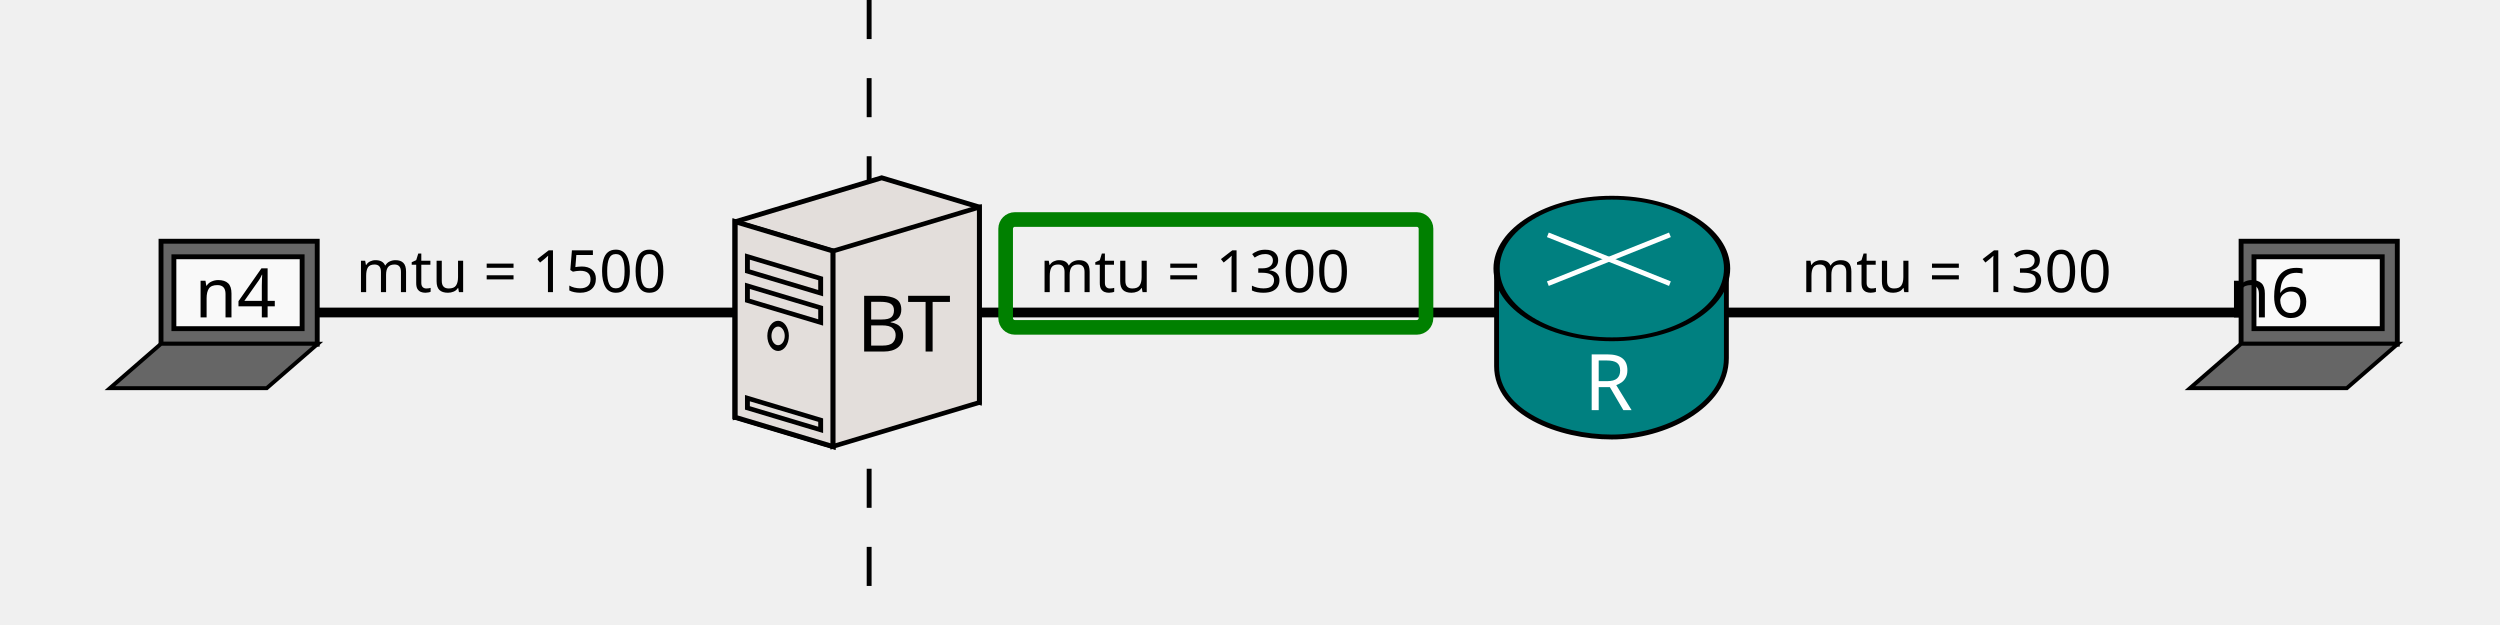
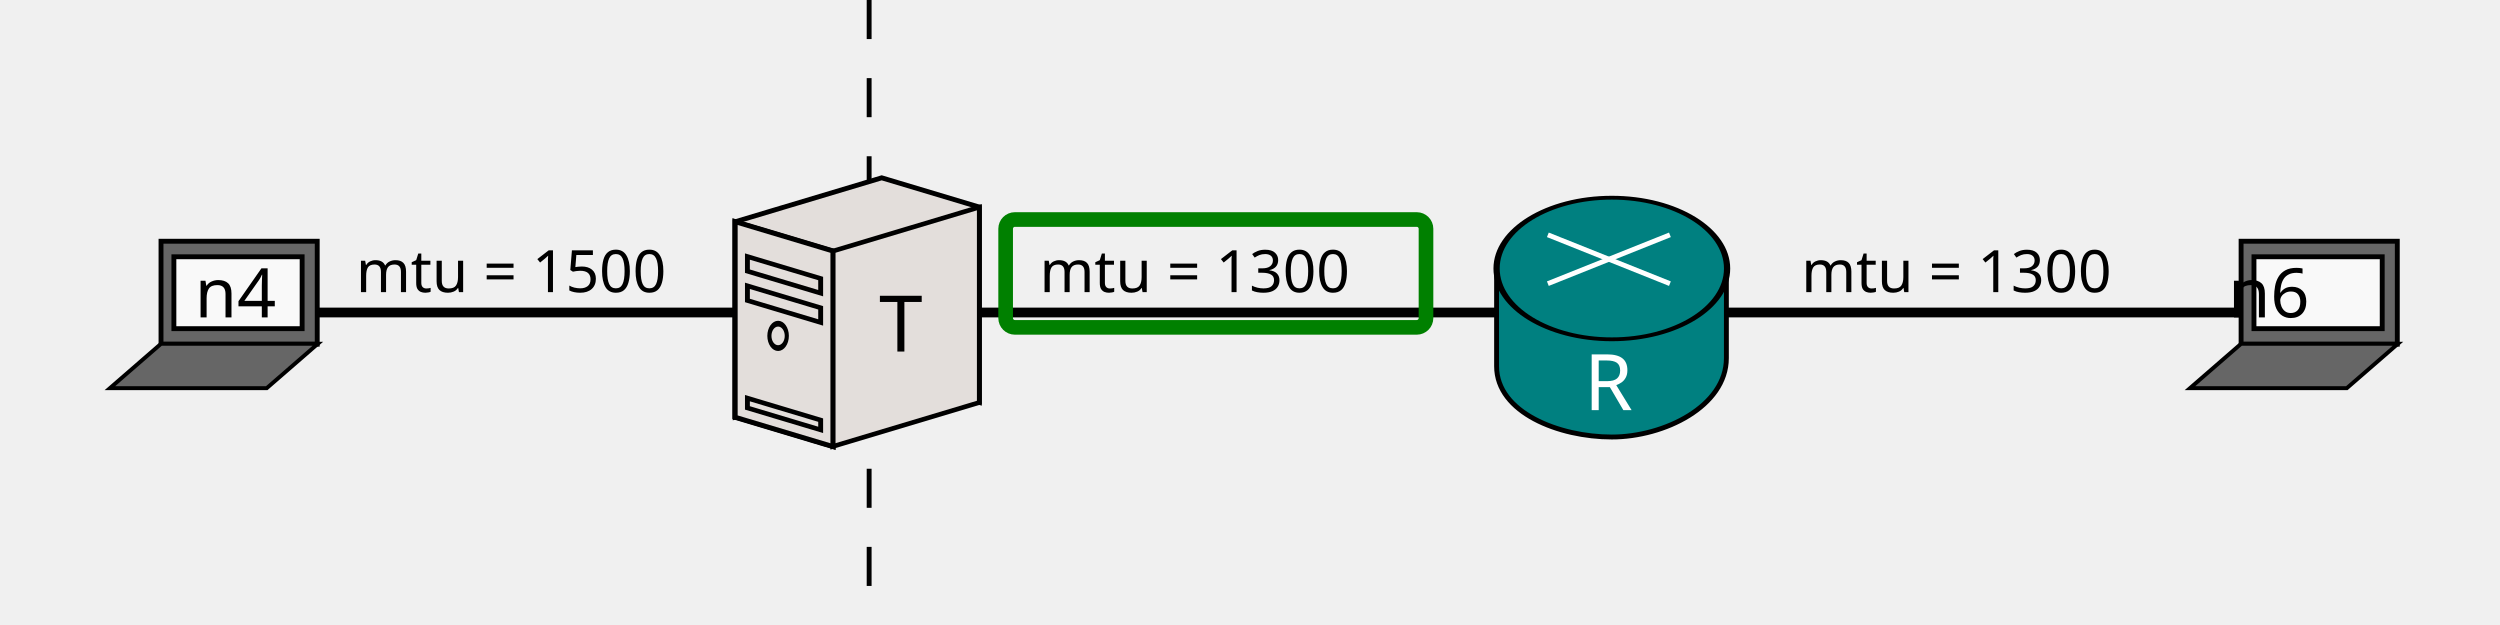
<svg xmlns="http://www.w3.org/2000/svg" xmlns:xlink="http://www.w3.org/1999/xlink" width="512" height="128" id="svg2" version="1.1">
  <defs id="defs4">
    <marker orient="auto" refY="0" refX="0" id="Arrow2Lstart" style="overflow:visible">
      <path id="path4032" style="fill-rule:evenodd;stroke-width:0.625;stroke-linejoin:round" d="M 8.719,4.034 -2.207,0.016 8.719,-4.002 c -1.745,2.372 -1.735,5.617 -6e-7,8.035 z" transform="matrix(1.1,0,0,1.1,1.1,0)" />
    </marker>
    <marker orient="auto" refY="0" refX="0" id="Arrow2Lend" style="overflow:visible">
      <path id="path4784" style="fill-rule:evenodd;stroke-width:0.625;stroke-linejoin:round" d="M 8.719,4.034 -2.207,0.016 8.719,-4.002 c -1.745,2.372 -1.735,5.617 -6e-7,8.035 z" transform="matrix(-1.1,0,0,-1.1,-1.1,0)" />
    </marker>
  </defs>
  <g id="layer1" transform="translate(0,-924.3622)" style="display:inline">
    <path style="fill:none;stroke:#000000;stroke-width:2;stroke-linecap:butt;stroke-linejoin:miter;stroke-miterlimit:4;stroke-opacity:1;stroke-dasharray:none" d="m 48,988.362 424,0" id="path3823" />
    <path style="fill:none;stroke:#000000;stroke-width:1;stroke-linecap:butt;stroke-linejoin:miter;stroke-miterlimit:4;stroke-opacity:1;stroke-dasharray:8, 8;stroke-dashoffset:0" d="m 178,924.362 0,128" id="path3076" />
    <g id="g3141" style="display:inline" transform="matrix(0.7270794,0,0,0.7270794,12.98127,182.8063)">
      <rect style="fill:#666666;stroke:#000000;stroke-width:1.375;stroke-miterlimit:4;stroke-dasharray:none" id="rect3143" width="44" height="29" x="27.5" y="163.5" transform="translate(0,924.3622)" />
      <rect style="fill:#666666;stroke:#000000;stroke-width:1.699;stroke-miterlimit:4;stroke-dasharray:none" id="rect3145" width="44.176" height="19.089" x="1313.716" y="1703.361" transform="matrix(1,0,-0.7551013,0.6556081,0,0)" />
      <rect transform="translate(0,924.3622)" style="fill:#f9f9f9;stroke:#000000;stroke-width:1.375;stroke-miterlimit:4;stroke-dasharray:none" id="rect3147" width="36.125" height="20.25" x="31.125" y="167.875" />
    </g>
    <text xml:space="preserve" style="font-size:14px;font-style:normal;font-weight:normal;line-height:125%;letter-spacing:0px;word-spacing:0px;fill:#000000;fill-opacity:1;stroke:none;font-family:Sans" x="39.891" y="989.362" id="text3023">
      <tspan id="tspan3025" x="39.891" y="989.362">n4</tspan>
    </text>
    <use x="0" y="0" xlink:href="#g3141" id="use3051" transform="translate(426,0)" width="512" height="256" />
    <text id="text3053" y="989.362" x="473.759" style="font-size:14px;font-style:normal;font-weight:normal;text-align:center;line-height:125%;letter-spacing:0px;word-spacing:0px;text-anchor:middle;fill:#000000;fill-opacity:1;stroke:none;font-family:Sans" xml:space="preserve">
      <tspan y="989.362" x="473.759" id="tspan3055">n6</tspan>
    </text>
    <flowRoot xml:space="preserve" id="flowRoot3068" style="font-size:12px;font-style:normal;font-weight:normal;line-height:125%;letter-spacing:0px;word-spacing:0px;fill:#000000;fill-opacity:1;stroke:none;font-family:Sans" transform="translate(0,796.3622)">
      <flowRegion id="flowRegion3070">
        <rect id="rect3072" width="198.741" height="116.942" x="13.33" y="-59.077" />
      </flowRegion>
      <flowPara id="flowPara3074" />
    </flowRoot>
    <g transform="translate(150.5723,766.1521)" style="display:inline" id="g3092">
      <path id="path3094" d="m 30,194.625 -30,9 0,40 30,-9 20,6 0,-40 -20,-6 z" style="fill:#e3dedb;stroke:#000000;stroke-width:1;stroke-miterlimit:4;stroke-opacity:1;stroke-dasharray:none;stroke-dashoffset:0;display:inline" />
      <rect transform="matrix(1,0.3,0,1,0,-796.3622)" y="1000" x="0" height="40" width="20" id="rect3096" style="fill:#ffe680;stroke:#000000;stroke-width:1.145;stroke-miterlimit:4;stroke-opacity:1;stroke-dasharray:none;stroke-dashoffset:0;display:inline" />
      <rect style="fill:#e3dedb;stroke:#000000;stroke-width:1;stroke-miterlimit:4;stroke-opacity:1;stroke-dasharray:none;stroke-dashoffset:0;display:inline" id="rect3098" width="30" height="40" x="20" y="1012" transform="matrix(1,-0.3,0,1,0,-796.3622)" />
      <rect style="fill:#e3dedb;stroke:#000000;stroke-width:1;stroke-miterlimit:4;stroke-opacity:1;stroke-dasharray:none;stroke-dashoffset:0;display:inline" id="rect3100" width="20" height="40" x="0" y="1000" transform="matrix(1,0.3,0,1,0,-796.3622)" />
      <rect transform="matrix(1,0.3,0,1,0,0)" y="210" x="2.5" height="3" width="15" id="rect3102" style="fill:none;stroke:#000000;stroke-width:1;stroke-miterlimit:4;stroke-opacity:1;stroke-dasharray:none;stroke-dashoffset:0;display:inline" />
      <rect style="fill:none;stroke:#000000;stroke-width:1;stroke-miterlimit:4;stroke-opacity:1;stroke-dasharray:none;stroke-dashoffset:0;display:inline" id="rect3104" width="15" height="3" x="2.5" y="216" transform="matrix(1,0.3,0,1,0,0)" />
      <rect transform="matrix(1,0.3,0,1,0,0)" y="239" x="2.5" height="2" width="15" id="rect3106" style="fill:none;stroke:#000000;stroke-width:1;stroke-miterlimit:4;stroke-opacity:1;stroke-dasharray:none;stroke-dashoffset:0;display:inline" />
      <path transform="matrix(0.7130212,0,0,1,2.008852,0)" d="m 12,227 c 0,1.381 -1.119,2.5 -2.5,2.5 -1.381,0 -2.5,-1.119 -2.5,-2.5 0,-1.381 1.119,-2.5 2.5,-2.5 1.381,0 2.5,1.119 2.5,2.5 z" id="path3108" style="fill:none;stroke:#000000;stroke-width:1.184;stroke-miterlimit:4;stroke-opacity:1;stroke-dasharray:none;stroke-dashoffset:0" />
    </g>
-     <text id="text3039" y="996.362" x="175.43" style="font-size:16px;font-style:normal;font-weight:normal;line-height:125%;letter-spacing:0px;word-spacing:0px;fill:#000000;fill-opacity:1;stroke:none;font-family:Sans" xml:space="preserve">
-       <tspan y="996.362" x="175.43" id="tspan3041">BT</tspan>
+     <text id="text3039" y="996.362" x="180.047" style="font-size:16px;font-style:normal;font-weight:normal;line-height:125%;letter-spacing:0px;word-spacing:0px;fill:#000000;fill-opacity:1;stroke:none;font-family:Sans" xml:space="preserve">
+       <tspan y="996.362" x="180.047" id="tspan3041">T</tspan>
    </text>
    <g transform="translate(34.00003,215.0938)" id="g3078">
      <path style="fill:#008080;stroke:#000000;stroke-width:1;stroke-miterlimit:4;stroke-opacity:1;stroke-dasharray:none" d="m 272.5,764.425 0,19.844 c 0,9.528 12.858,14.5 23.594,14.5 10.735,0 23.469,-6.296 23.469,-16.156 l 0,-18.188 z" id="path3080" />
      <path style="fill:#008080;stroke:#000000;stroke-width:2.626;stroke-miterlimit:4;stroke-opacity:1;stroke-dasharray:none" id="path3082" d="m 122.857,235.219 c 0,26.825 -21.746,48.571 -48.571,48.571 -26.825,0 -48.571,-21.746 -48.571,-48.571 0,-26.825 21.746,-48.571 48.571,-48.571 26.825,0 48.571,21.746 48.571,48.571 z" transform="matrix(0.4859544,0,0,0.2985185,260.004,694.0408)" />
      <path style="fill:none;stroke:#ffffff;stroke-width:1px;stroke-linecap:butt;stroke-linejoin:miter;stroke-opacity:1" d="m 283,757.362 25,10" id="path3084" />
      <path style="fill:none;stroke:#ffffff;stroke-width:1px;stroke-linecap:butt;stroke-linejoin:miter;stroke-opacity:1" d="m 308,757.362 -25,10" id="path3086" />
    </g>
    <text id="text3088" y="1008.362" x="324.43" style="font-size:16px;font-style:normal;font-weight:normal;line-height:125%;letter-spacing:0px;word-spacing:0px;fill:#ffffff;fill-opacity:1;stroke:none;font-family:Sans" xml:space="preserve">
      <tspan y="1008.362" x="324.43" id="tspan3090">R</tspan>
    </text>
    <text xml:space="preserve" style="font-size:12px;font-style:normal;font-weight:normal;line-height:125%;letter-spacing:0px;word-spacing:0px;fill:#000000;fill-opacity:1;stroke:none;font-family:Sans" x="72.91" y="984.192" id="text3110">
      <tspan id="tspan3112" x="72.91" y="984.192">mtu = 1500</tspan>
    </text>
    <text id="text3114" y="984.192" x="212.91" style="font-size:12px;font-style:normal;font-weight:normal;line-height:125%;letter-spacing:0px;word-spacing:0px;fill:#000000;fill-opacity:1;stroke:none;font-family:Sans" xml:space="preserve">
      <tspan y="984.192" x="212.91" id="tspan3116">mtu = 1300</tspan>
    </text>
    <text xml:space="preserve" style="font-size:12px;font-style:normal;font-weight:normal;line-height:125%;letter-spacing:0px;word-spacing:0px;fill:#000000;fill-opacity:1;stroke:none;font-family:Sans" x="368.91" y="984.192" id="text3118">
      <tspan id="tspan3120" x="368.91" y="984.192">mtu = 1300</tspan>
    </text>
    <text xml:space="preserve" style="font-size:12px;font-style:normal;font-weight:normal;line-height:125%;letter-spacing:0px;word-spacing:0px;fill:#000000;fill-opacity:1;stroke:none;font-family:Sans" x="221.149" y="424.781" id="text5057" transform="translate(0,540.3622)">
      <tspan id="tspan5059" x="221.149" y="424.781" />
    </text>
-     <rect style="fill:none;stroke:#008000;stroke-width:3;stroke-linecap:butt;stroke-linejoin:bevel;stroke-miterlimit:4;stroke-opacity:1;stroke-dasharray:none;stroke-dashoffset:0" width="86.088" height="22.088" x="205.956" y="969.318" ry="1.898" />
+     <rect style="fill:none;stroke:#008000;stroke-width:3;stroke-linecap:butt;stroke-linejoin:bevel;stroke-miterlimit:4;stroke-opacity:1;stroke-dasharray:none;stroke-dashoffset:0" width="86.088" height="22.088" x="205.956" y="969.318" ry="1.898" id="rect52" />
  </g>
</svg>
